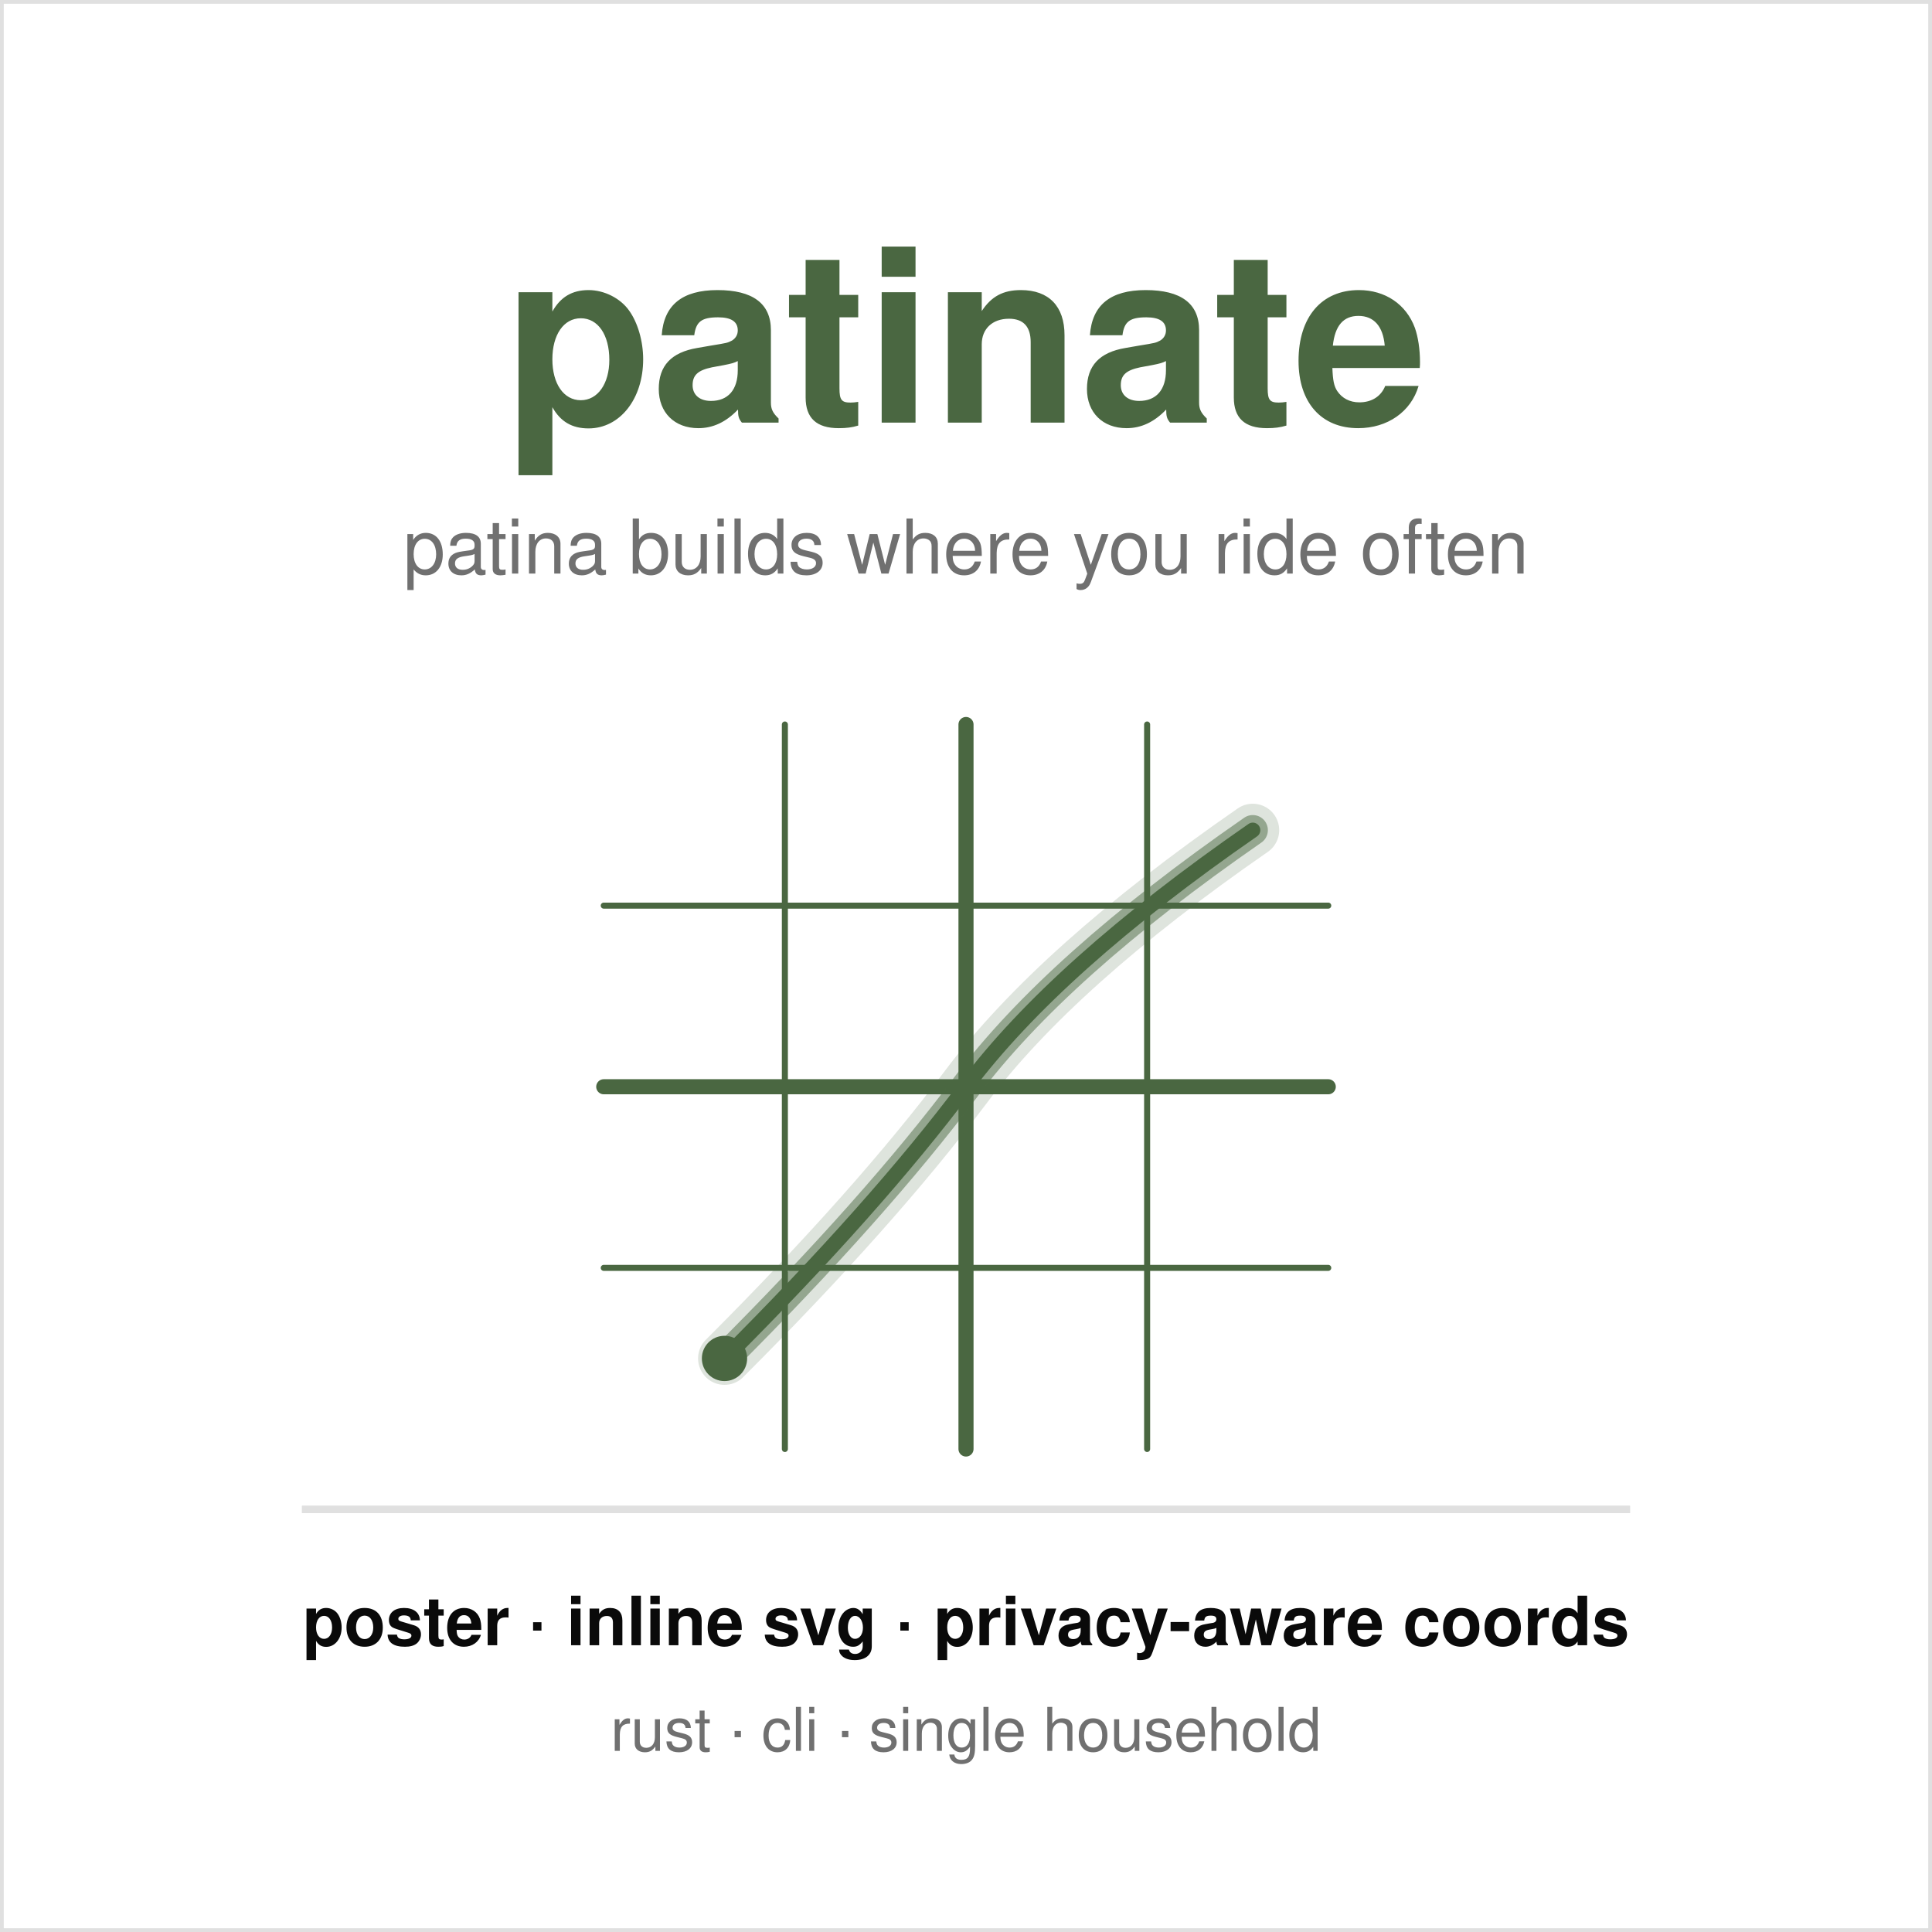
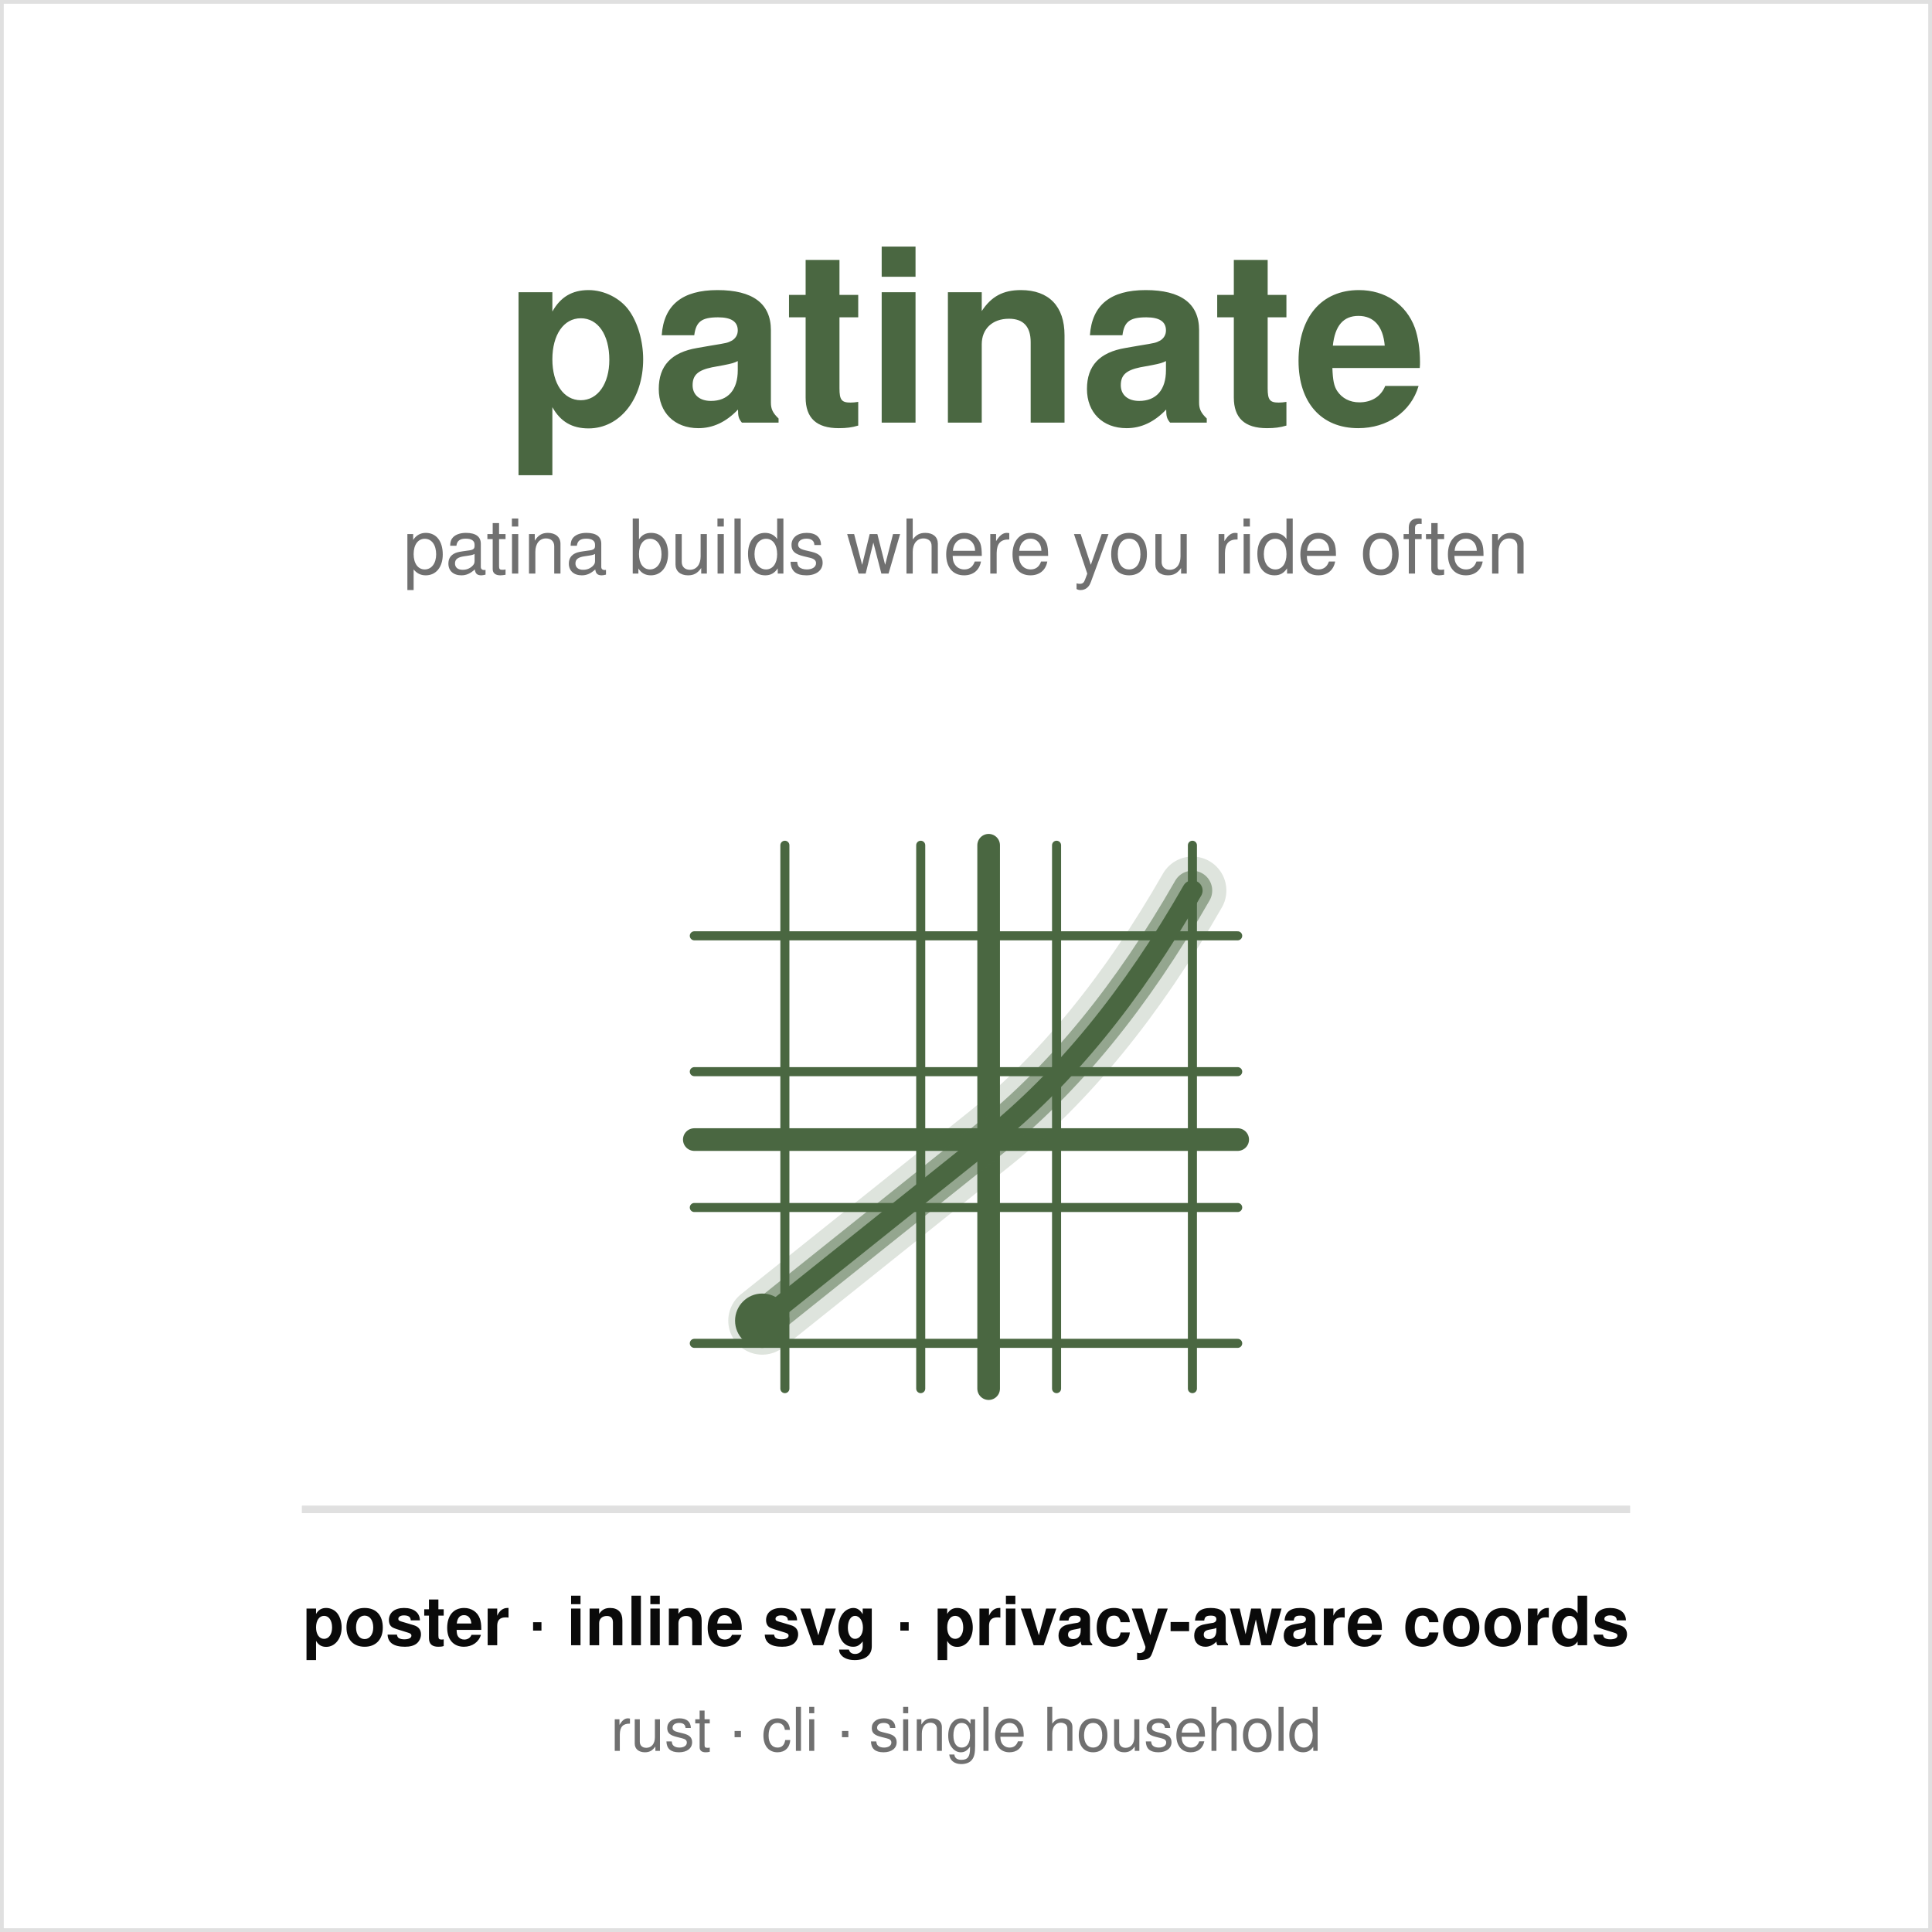
<svg xmlns="http://www.w3.org/2000/svg" viewBox="0 0 256 256" width="256" height="256" font-family="Helvetica, Arial, sans-serif" role="img" aria-label="patinate avatar: a city grid carries a heat path that builds where you ride often.">
  <g font-family="Helvetica, Arial, sans-serif">
    <rect x="0" y="0" width="256" height="256" fill="#ffffff" />
    <rect x="0" y="0" width="256" height="256" fill="none" stroke="#e0e0e0" stroke-width="1" />
    <text x="128" y="56" text-anchor="middle" font-size="32" font-weight="700" fill="#4a6741">patinate</text>
    <text x="128" y="76" text-anchor="middle" font-size="10" fill="#707070">patina builds where you ride often</text>
-     <g transform="translate(80 96)" stroke="#4a6741" fill="none" stroke-linecap="round">
-       <line x1="0" y1="24" x2="96" y2="24" stroke-width="0.8" />
-       <line x1="0" y1="48" x2="96" y2="48" stroke-width="0.8" />
-       <line x1="0" y1="72" x2="96" y2="72" stroke-width="0.8" />
-       <line x1="24" y1="0" x2="24" y2="96" stroke-width="0.8" />
-       <line x1="48" y1="0" x2="48" y2="96" stroke-width="0.8" />
-       <line x1="72" y1="0" x2="72" y2="96" stroke-width="0.8" />
-       <line x1="0" y1="48" x2="96" y2="48" stroke-width="2" />
-       <line x1="48" y1="0" x2="48" y2="96" stroke-width="2" />
-       <path d="M 16 84 Q 36 64, 48 48 T 86 14" stroke-width="7" opacity="0.18" />
-       <path d="M 16 84 Q 36 64, 48 48 T 86 14" stroke-width="4" opacity="0.5" />
-       <path d="M 16 84 Q 36 64, 48 48 T 86 14" stroke-width="2" opacity="1" />
-       <circle cx="16" cy="84" r="3" fill="#4a6741" stroke="none" />
+     <g transform="translate(80 100) scale(1.5)" stroke="#4a6741" fill="none" stroke-linecap="round">
+       <line x1="8" y1="16" x2="56" y2="16" stroke-width="0.8" />
+       <line x1="8" y1="28" x2="56" y2="28" stroke-width="0.8" />
+       <line x1="8" y1="40" x2="56" y2="40" stroke-width="0.8" />
+       <line x1="8" y1="52" x2="56" y2="52" stroke-width="0.8" />
+       <line x1="16" y1="8" x2="16" y2="56" stroke-width="0.8" />
+       <line x1="28" y1="8" x2="28" y2="56" stroke-width="0.8" />
+       <line x1="40" y1="8" x2="40" y2="56" stroke-width="0.8" />
+       <line x1="52" y1="8" x2="52" y2="56" stroke-width="0.8" />
+       <line x1="8" y1="34" x2="56" y2="34" stroke-width="2" />
+       <line x1="34" y1="8" x2="34" y2="56" stroke-width="2" />
+       <path d="M 14 50 Q 24 42, 34 34 T 52 12" stroke-width="6" opacity="0.18" />
+       <path d="M 14 50 Q 24 42, 34 34 T 52 12" stroke-width="3.5" opacity="0.5" />
+       <path d="M 14 50 Q 24 42, 34 34 T 52 12" stroke-width="1.8" opacity="1" />
+       <circle cx="14" cy="50" r="2.4" fill="#4a6741" stroke="none" />
    </g>
    <line x1="40" y1="200" x2="216" y2="200" stroke="#e0e0e0" stroke-width="1" />
    <text x="128" y="218" text-anchor="middle" font-size="9" font-weight="600" fill="#0a0a0a">poster · inline svg · privacy-aware coords</text>
    <text x="128" y="232" text-anchor="middle" font-size="8" fill="#707070">rust · cli · single household</text>
  </g>
</svg>
